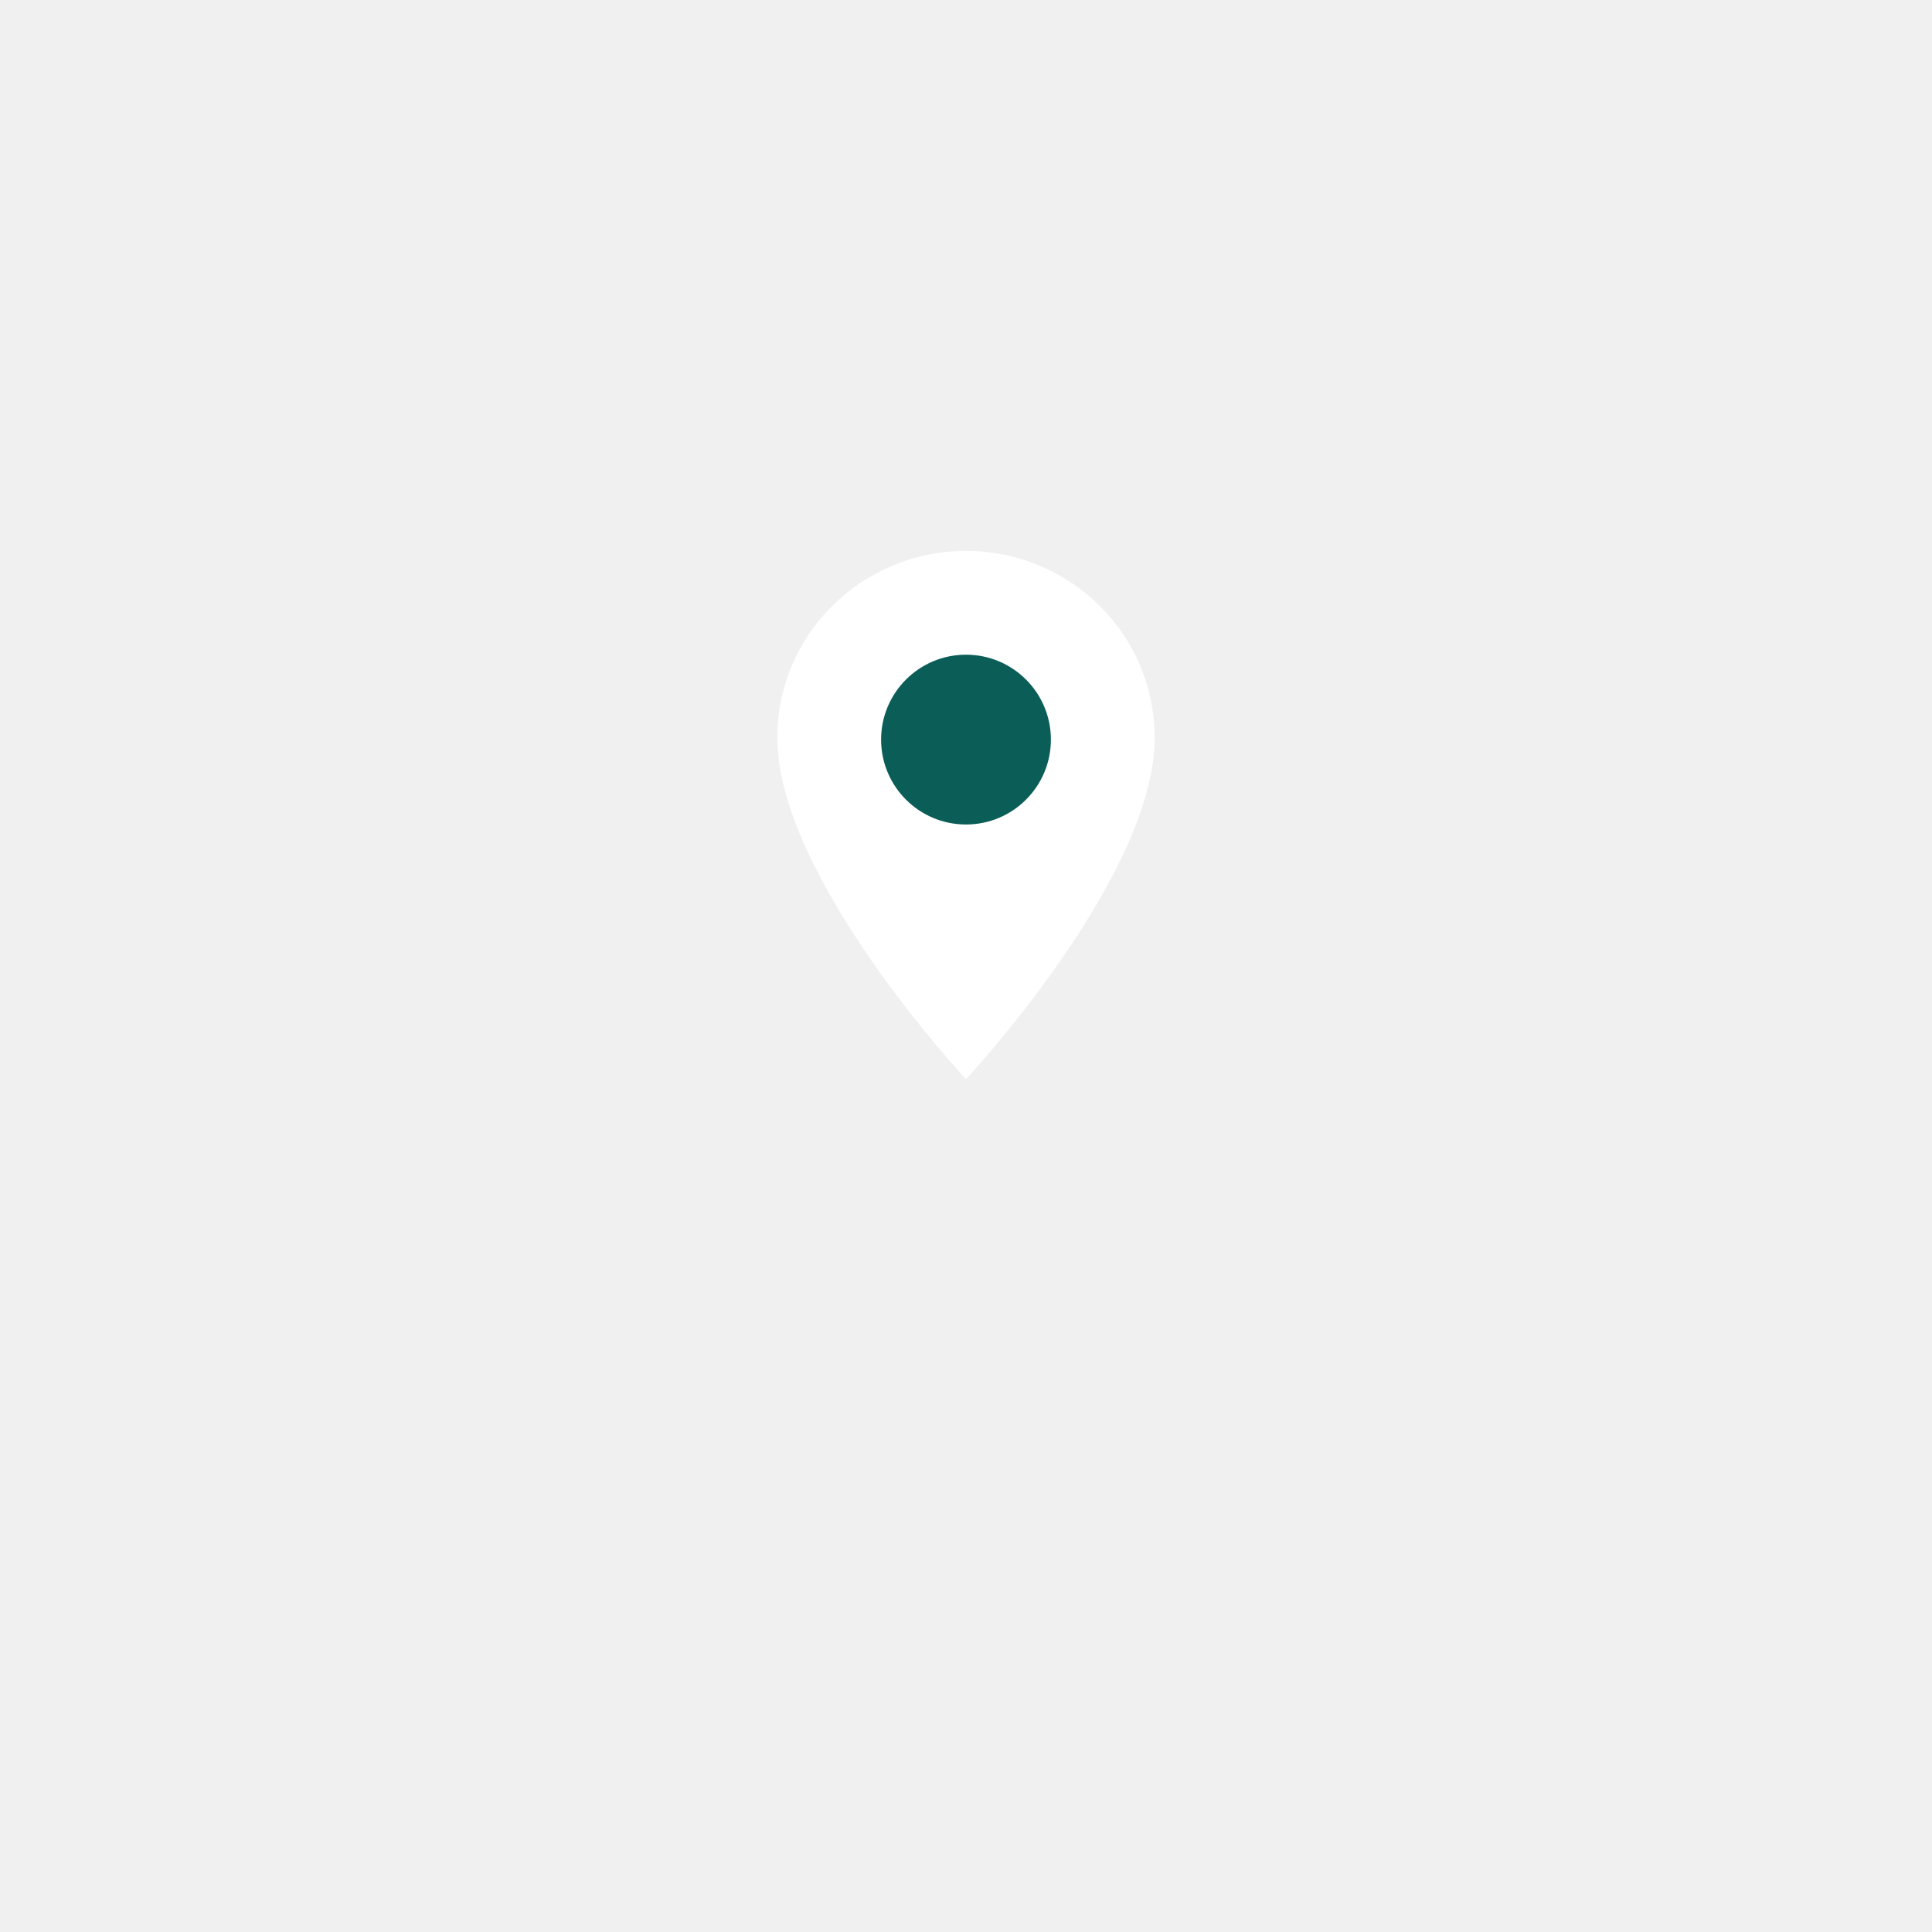
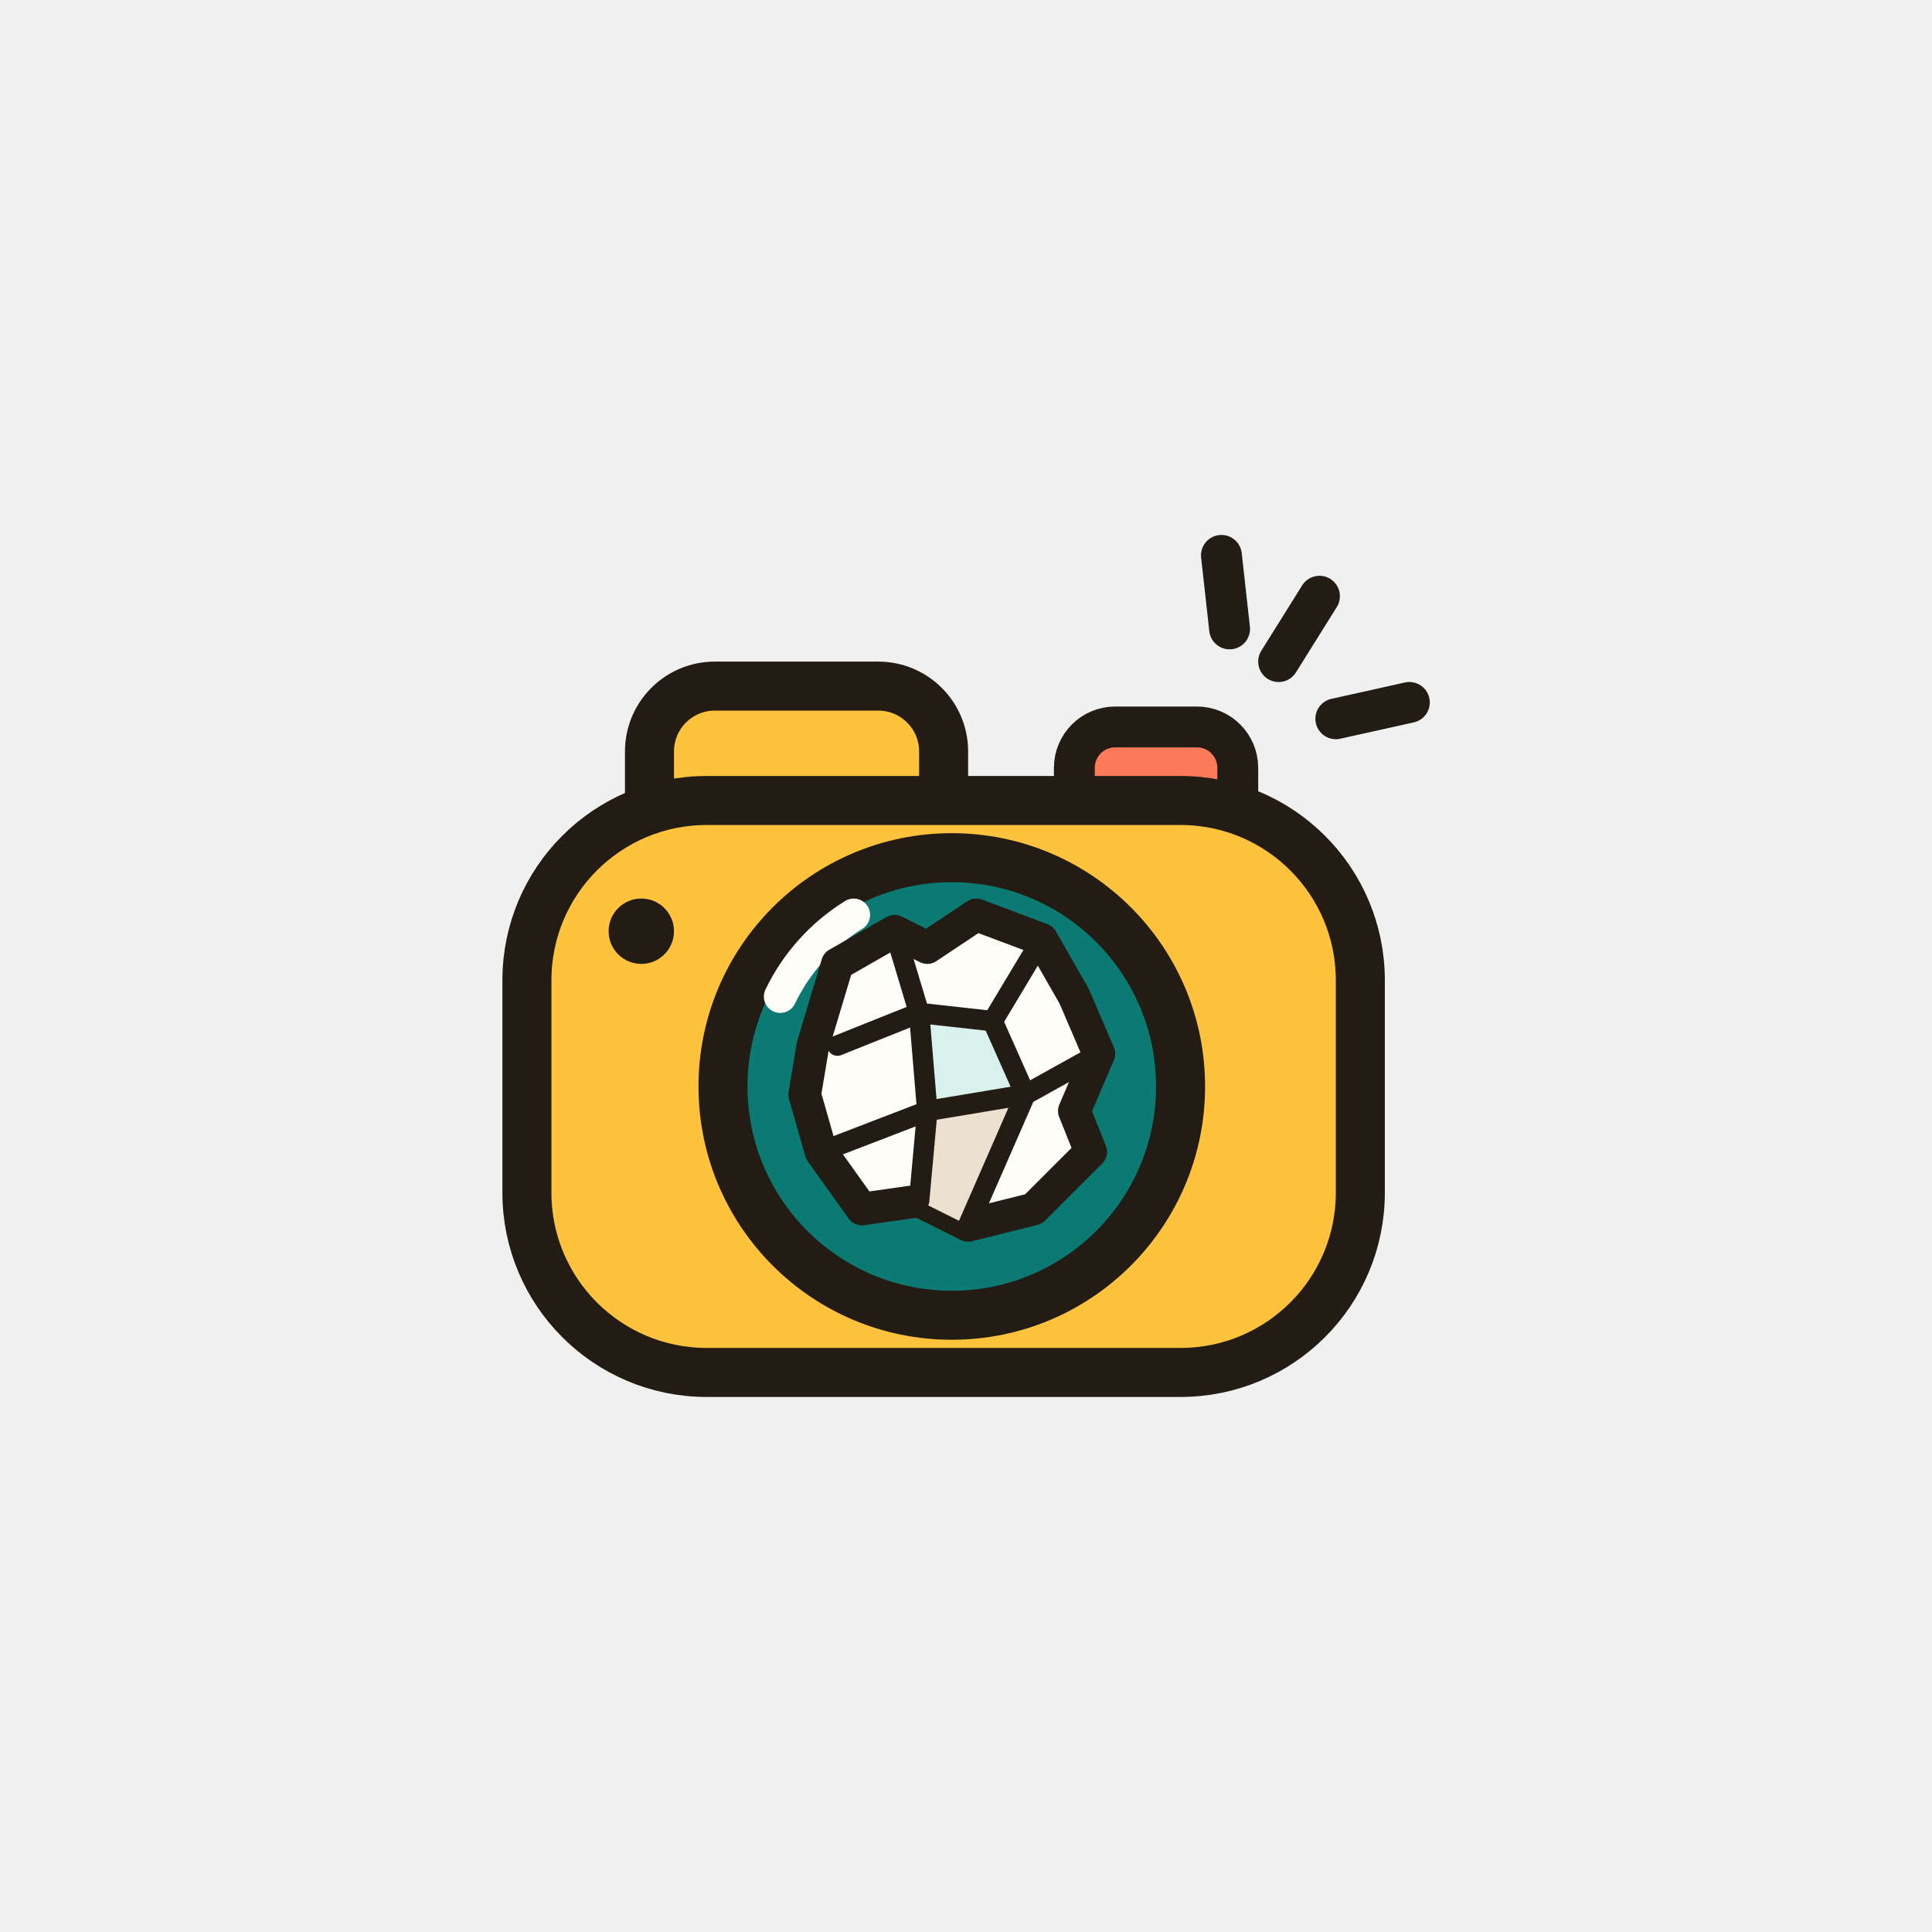
- <svg xmlns="http://www.w3.org/2000/svg" viewBox="0 0 1024 1024" width="1024" height="1024">
-   <g transform="translate(352 272) scale(10)">
-     <path fill="#fff" d="M16 2C10.5 2 6 6.4 6 11.9 6 19.3 16 30 16 30s10-10.7 10-18.1C26 6.4 21.5 2 16 2z" />
-     <circle cx="16" cy="12" r="4.5" fill="#0b5d57" />
+ <svg xmlns="http://www.w3.org/2000/svg" width="1024" height="1024" viewBox="0 0 120 120">
+   <g transform="translate(28.16 31.45) scale(0.5075)" fill="none" stroke="#221c15" stroke-linecap="round" stroke-linejoin="round">
+     <path d="M101 19l5-8M108 26l9-2M95 15l-1-9" stroke-width="5" />
+     <rect x="24" y="22" width="36" height="22" rx="8" fill="#ffc23d" stroke-width="6" />
+     <rect x="76" y="27" width="20" height="14" rx="5" fill="#ff7a59" stroke-width="5" />
+     <rect x="9" y="36" width="102" height="70" rx="22" fill="#ffc23d" stroke-width="6" />
+     <circle cx="23" cy="52" r="4" fill="#221c15" stroke="none" />
+     <circle cx="61" cy="71" r="28" fill="#0b7a73" stroke-width="6" />
+     <path d="M40 60a24 24 0 0 1 9-10" stroke="#fffdf8" stroke-width="4" />
+     <path d="M44 66l3-10l7-4l4 2l6-4l8 3l4 7l3 7l-3 7l2 5l-7 7l-8 2l-6-3l-7 1l-5-7l-2-7z" fill="#fffdf8" stroke-width="4" />
+     <path d="M57 62l9 1l4 9l-12 2z" fill="#d9f1ec" stroke="none" />
+     <path d="M58 74l12-2l-7 16l-6-3z" fill="#ece1cf" stroke="none" />
+     <path d="M54 52l3 10l-10 4M57 62l9 1l6-10M66 63l4 9l9-5M70 72l-7 16M57 62l1 12l-13 5M58 74l12-2M58 74l-1 11" stroke-width="2.5" />
  </g>
</svg>
